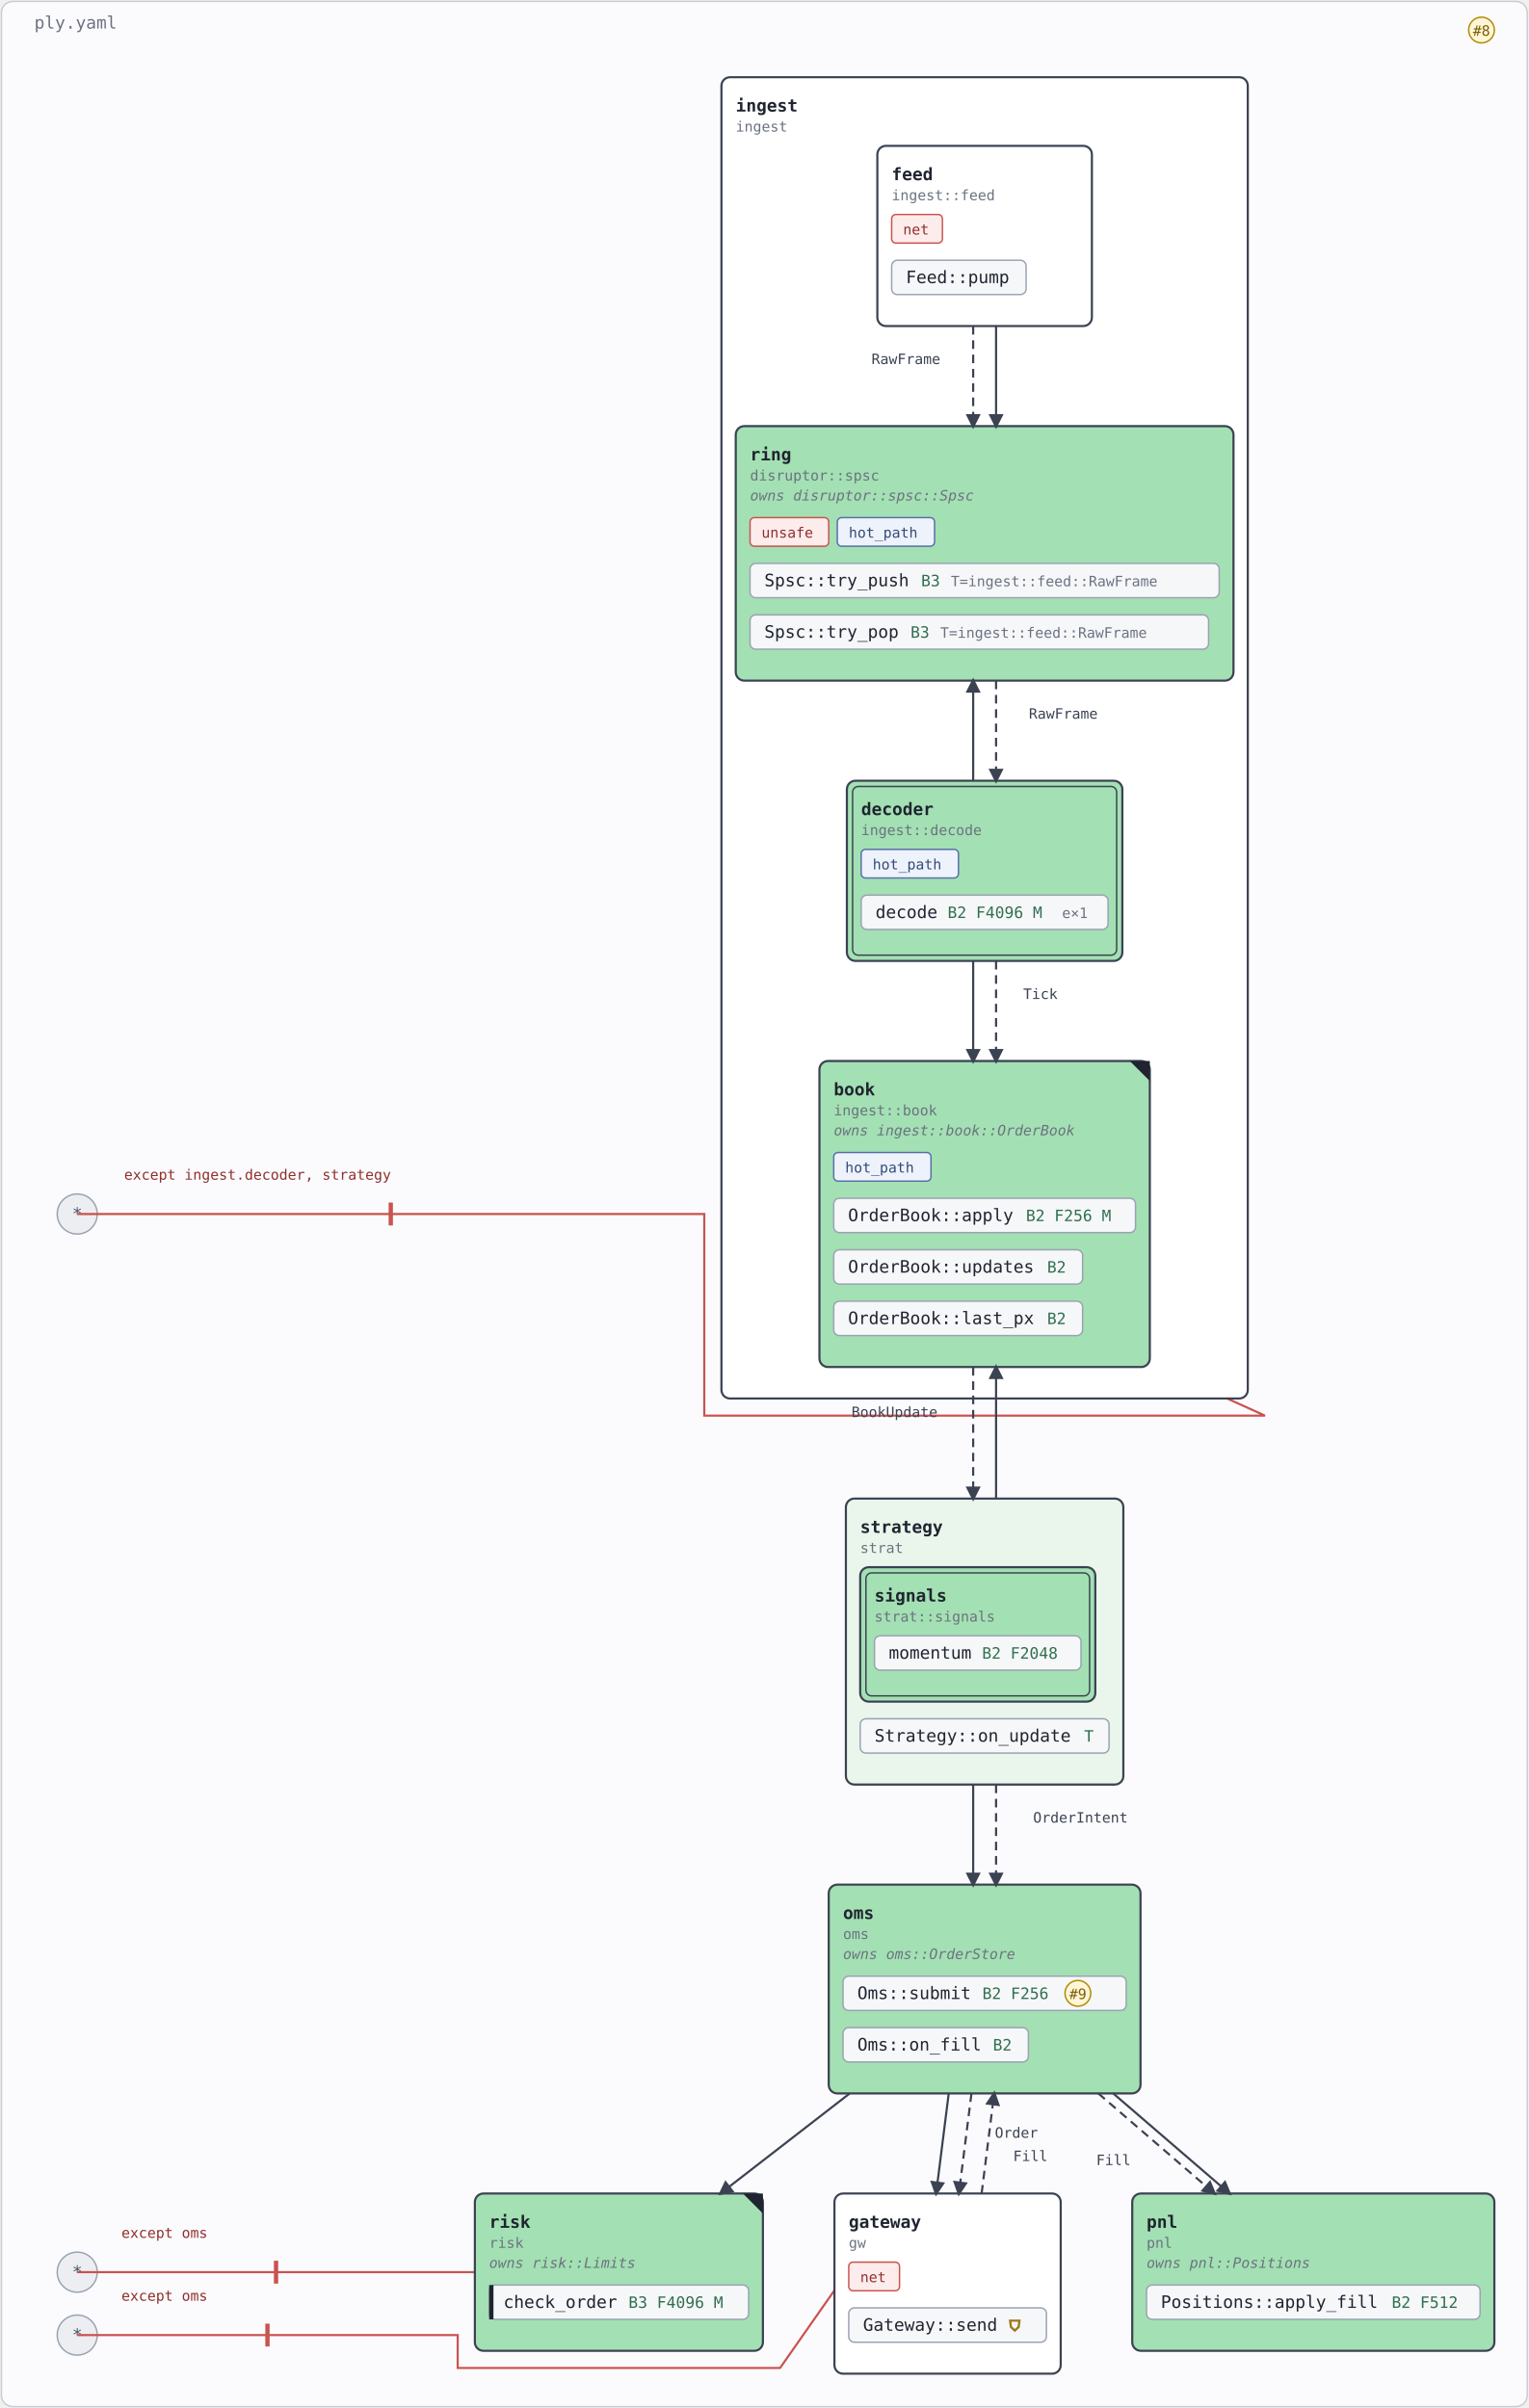
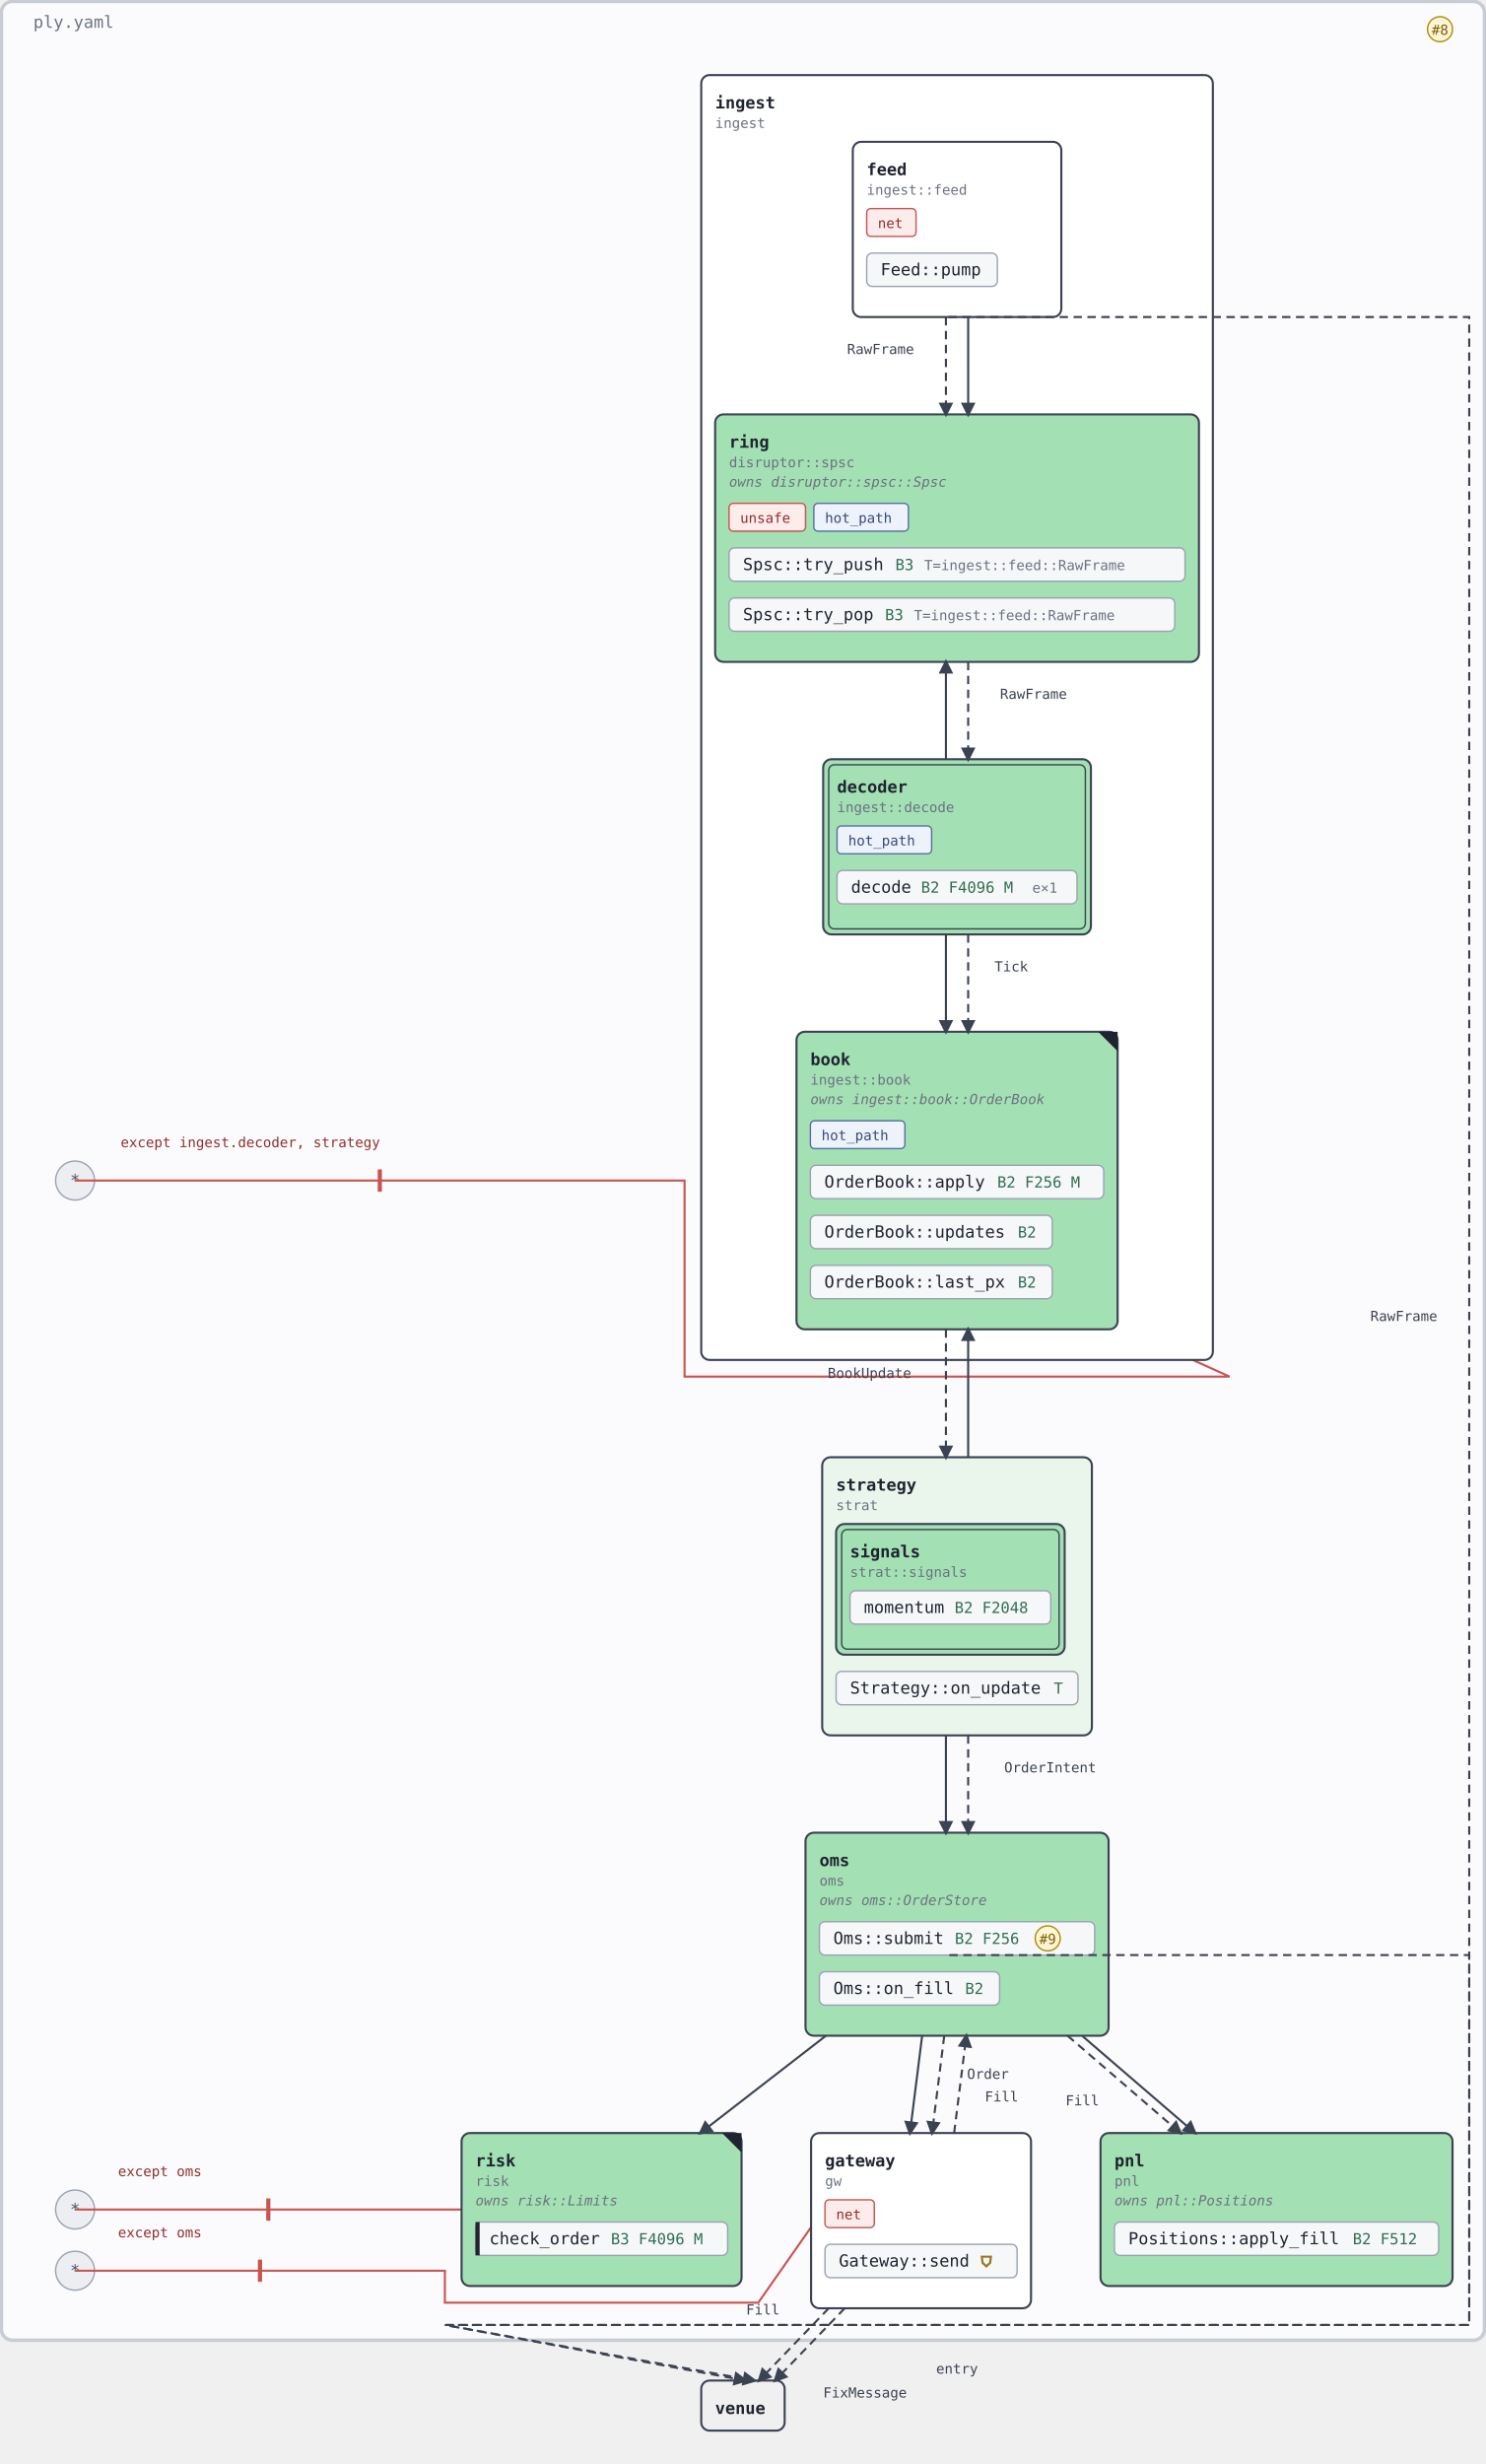
- <svg xmlns="http://www.w3.org/2000/svg" width="1068.8" height="1684.0" viewBox="0 0 1068.8 1684.0" font-family="monospace" font-size="12">
-   <style>.workspace-frame{fill:#fbfbfd;stroke:#c8ccd4}.workspace-title{fill:#6b7280}.component-box{stroke:#3b4252;stroke-width:1.5}.hollow-box{stroke-dasharray:6 4}.collapsed-stack{stroke:#3b4252;stroke-width:1.5}.pure-seal{fill:none;stroke:#3b4252}.strict-notch{fill:#1f2430}.component-name{fill:#1f2430;font-weight:bold}.component-anchor{fill:#6b7280;font-size:10px}.component-owns{fill:#6b7280;font-size:10px;font-style:italic}.ceiling-unclaimed{fill:#fff}.ceiling-tested{fill:#eaf6ec}.ceiling-fuzzed{fill:#cdeed3}.ceiling-bounded{fill:#a3e0b3}.ceiling-proved{fill:#78d194}.contract-mark{fill:#1f2430}.cap-badge rect{fill:#fdecec;stroke:#c9534f}.cap-badge text{fill:#8f2f2c;font-size:10px}.profile-tag rect{fill:#eef2fb;stroke:#5570a8}.profile-tag text{fill:#334b78;font-size:10px}.fn-chip-box{fill:#f6f7f9;stroke:#9aa2b1}.fn-chip-box-synth{fill:#ecdff5;stroke:#9aa2b1}.fn-name{fill:#1f2430}.fn-checks{fill:#2f6f4f;font-size:11px}.fn-check-with{fill:#6b7280;font-size:10px}.fn-examples{fill:#6b7280;font-size:10px}.fn-shield{fill:none;stroke:#9a7a1f;font-size:13px}.unresolved-pin circle,.registry-pin circle{fill:#fff6d8;stroke:#b08900}.pin-label{fill:#7a5c00;font-size:10px;text-anchor:middle}.edge-line{fill:none;stroke:#3b4252;stroke-width:1.5}.edge-label{fill:#3b4252;font-size:10px;text-anchor:middle}.deny-line{fill:none;stroke:#c9534f;stroke-width:1.5}.deny-bar{stroke:#c9534f;stroke-width:3}.deny-except{fill:#8f2f2c;font-size:10px;text-anchor:middle}.any-node circle{fill:#eceef2;stroke:#9aa2b1}.any-label{fill:#4b5563;text-anchor:middle}#arrow path{fill:#3b4252}</style>
+ <svg xmlns="http://www.w3.org/2000/svg" width="1068.8" height="1772.0" viewBox="0 0 1068.8 1772.0" font-family="monospace" font-size="12">
+   <style>.workspace-frame{fill:#fbfbfd;stroke:#c8ccd4;stroke-width:2.5}.workspace-title{fill:#6b7280}.component-box{stroke:#3b4252;stroke-width:1.5}.hollow-box{stroke-dasharray:6 4}.collapsed-stack{stroke:#3b4252;stroke-width:1.5}.pure-seal{fill:none;stroke:#3b4252}.strict-notch{fill:#1f2430}.component-name{fill:#1f2430;font-weight:bold}.component-anchor{fill:#6b7280;font-size:10px}.component-owns{fill:#6b7280;font-size:10px;font-style:italic}.ceiling-unclaimed{fill:#fff}.ceiling-tested{fill:#eaf6ec}.ceiling-fuzzed{fill:#cdeed3}.ceiling-bounded{fill:#a3e0b3}.ceiling-proved{fill:#78d194}.contract-mark{fill:#1f2430}.cap-badge rect{fill:#fdecec;stroke:#c9534f}.cap-badge text{fill:#8f2f2c;font-size:10px}.profile-tag rect{fill:#eef2fb;stroke:#5570a8}.profile-tag text{fill:#334b78;font-size:10px}.fn-chip-box{fill:#f6f7f9;stroke:#9aa2b1}.fn-chip-box-synth{fill:#ecdff5;stroke:#9aa2b1}.fn-name{fill:#1f2430}.fn-checks{fill:#2f6f4f;font-size:11px}.fn-check-with{fill:#6b7280;font-size:10px}.fn-examples{fill:#6b7280;font-size:10px}.fn-shield{fill:none;stroke:#9a7a1f;font-size:13px}.unresolved-pin circle,.registry-pin circle{fill:#fff6d8;stroke:#b08900}.pin-label{fill:#7a5c00;font-size:10px;text-anchor:middle}.edge-line{fill:none;stroke:#3b4252;stroke-width:1.5}.edge-label{fill:#3b4252;font-size:10px;text-anchor:middle}.deny-line{fill:none;stroke:#c9534f;stroke-width:1.5}.deny-bar{stroke:#c9534f;stroke-width:3}.deny-except{fill:#8f2f2c;font-size:10px;text-anchor:middle}.any-node circle{fill:#eceef2;stroke:#9aa2b1}.any-label{fill:#4b5563;text-anchor:middle}.external-box{fill:none;stroke:#3b4252;stroke-width:1.5}#arrow path{fill:#3b4252}</style>
  <defs>
    <marker id="arrow" viewBox="0 0 10 10" refX="8" refY="5" markerWidth="7" markerHeight="7" orient="auto-start-reverse">
      <path d="M 0 0 L 10 5 L 0 10 z" />
    </marker>
  </defs>
  <rect class="workspace-frame" x="1" y="1" width="1066.8" height="1682.0" rx="8" />
  <text class="workspace-title" x="24.0" y="20">ply.yaml</text>
  <g class="any-node">
    <circle cx="54.0" cy="849.0" r="14.0" />
    <text class="any-label" x="54.0" y="853.0">*</text>
  </g>
  <g class="deny-rule">
    <path class="deny-line" d="M 54.0 849.0 L 492.4 849.0 L 492.4 990.0 L 884.4 990.0 L 572.9 849.0" />
    <line class="deny-bar" x1="273.2" y1="841.0" x2="273.2" y2="857.0" />
    <text class="deny-except" x="180.1" y="825.0">except ingest.decoder, strategy</text>
  </g>
  <g class="any-node">
    <circle cx="54.0" cy="1589.0" r="14.0" />
    <text class="any-label" x="54.0" y="1593.0">*</text>
  </g>
  <g class="deny-rule">
    <path class="deny-line" d="M 54.0 1589.0 L 332.0 1589.0" />
    <line class="deny-bar" x1="193.0" y1="1581.0" x2="193.0" y2="1597.0" />
    <text class="deny-except" x="115.0" y="1565.0">except oms</text>
  </g>
  <g class="any-node">
    <circle cx="54.0" cy="1633.0" r="14.0" />
    <text class="any-label" x="54.0" y="1637.0">*</text>
  </g>
  <g class="deny-rule">
    <path class="deny-line" d="M 54.0 1633.0 L 320.0 1633.0 L 320.0 1656.0 L 545.4 1656.0 L 583.4 1601.7" />
    <line class="deny-bar" x1="187.0" y1="1625.0" x2="187.0" y2="1641.0" />
    <text class="deny-except" x="115.0" y="1609.0">except oms</text>
  </g>
  <g class="registry-pin">
    <circle cx="1035.8" cy="21.0" r="9.0" />
    <text class="pin-label" x="1035.8" y="25.0">#8</text>
  </g>
  <g transform="translate(504.4,54.0)">
    <g class="component" data-name="ingest">
      <rect class="component-box ceiling-unclaimed" x="0" y="0" width="368.0" height="924.0" rx="6" />
      <text class="component-name" x="10.0" y="24.0">ingest</text>
      <text class="component-anchor" x="10.0" y="38.0">ingest</text>
      <g transform="translate(109.0,48.0)">
        <g class="component" data-name="feed">
          <rect class="component-box ceiling-unclaimed" x="0" y="0" width="150.0" height="126.0" rx="6" />
          <text class="component-name" x="10.0" y="24.0">feed</text>
          <text class="component-anchor" x="10.0" y="38.0">ingest::feed</text>
          <g class="cap-badge">
            <rect x="10.0" y="48.0" width="35.5" height="20.0" rx="3" />
            <text x="18.0" y="62.0">net</text>
          </g>
          <g transform="translate(10.0,80.0)">
            <g class="fn-chip" data-fn="Feed::pump">
              <rect class="fn-chip-box" x="0" y="0" width="94.0" height="24.0" rx="4" />
              <text class="fn-name" x="10.0" y="16.0">Feed::pump</text>
            </g>
          </g>
        </g>
      </g>
      <g transform="translate(10.0,244.0)">
        <g class="component" data-name="ring">
          <rect class="component-box ceiling-bounded" x="0" y="0" width="348.0" height="178.0" rx="6" />
          <text class="component-name" x="10.0" y="24.0">ring</text>
          <text class="component-anchor" x="10.0" y="38.0">disruptor::spsc</text>
          <text class="component-owns" x="10.0" y="52.0">owns disruptor::spsc::Spsc</text>
          <g class="cap-badge">
            <rect x="10.0" y="64.0" width="55.0" height="20.0" rx="3" />
            <text x="18.0" y="78.0">unsafe</text>
          </g>
          <g class="profile-tag">
            <rect x="71.0" y="64.0" width="68.0" height="20.0" rx="3" />
            <text x="79.0" y="78.0">hot_path</text>
          </g>
          <g transform="translate(10.0,96.0)">
            <g class="fn-chip" data-fn="Spsc::try_push">
              <rect class="fn-chip-box" x="0" y="0" width="328.0" height="24.0" rx="4" />
              <text class="fn-name" x="10.0" y="16.0">Spsc::try_push</text>
              <text class="fn-checks" x="119.6" y="16.0">B3</text>
              <text class="fn-check-with" x="140.4" y="16.0">T=ingest::feed::RawFrame</text>
            </g>
          </g>
          <g transform="translate(10.0,132.0)">
            <g class="fn-chip" data-fn="Spsc::try_pop">
              <rect class="fn-chip-box" x="0" y="0" width="320.6" height="24.0" rx="4" />
              <text class="fn-name" x="10.0" y="16.0">Spsc::try_pop</text>
              <text class="fn-checks" x="112.2" y="16.0">B3</text>
              <text class="fn-check-with" x="133.0" y="16.0">T=ingest::feed::RawFrame</text>
            </g>
          </g>
        </g>
      </g>
      <g transform="translate(87.7,492.0)">
        <g class="component" data-name="decoder">
          <rect class="component-box ceiling-bounded" x="0" y="0" width="192.6" height="126.0" rx="6" />
          <rect class="pure-seal" x="4" y="4" width="184.6" height="118.0" rx="4" />
          <text class="component-name" x="10.0" y="24.0">decoder</text>
          <text class="component-anchor" x="10.0" y="38.0">ingest::decode</text>
          <g class="profile-tag">
            <rect x="10.0" y="48.0" width="68.0" height="20.0" rx="3" />
            <text x="18.0" y="62.0">hot_path</text>
          </g>
          <g transform="translate(10.0,80.0)">
            <g class="fn-chip" data-fn="decode">
              <rect class="fn-chip-box" x="0" y="0" width="172.6" height="24.0" rx="4" />
              <text class="fn-name" x="10.0" y="16.0">decode</text>
              <text class="fn-checks" x="60.4" y="16.0">B2 F4096 M</text>
              <text class="fn-examples" x="140.4" y="16.0">e×1</text>
            </g>
          </g>
        </g>
      </g>
      <g transform="translate(68.5,688.0)">
        <g class="component" data-name="book">
          <rect class="component-box ceiling-bounded" x="0" y="0" width="231.0" height="214.0" rx="6" />
          <path class="strict-notch" d="M 217.0 0 L 231.0 0 L 231.0 14.0 Z" />
          <text class="component-name" x="10.0" y="24.0">book</text>
          <text class="component-anchor" x="10.0" y="38.0">ingest::book</text>
          <text class="component-owns" x="10.0" y="52.0">owns ingest::book::OrderBook</text>
          <g class="profile-tag">
            <rect x="10.0" y="64.0" width="68.0" height="20.0" rx="3" />
            <text x="18.0" y="78.0">hot_path</text>
          </g>
          <g transform="translate(10.0,96.0)">
            <g class="fn-chip" data-fn="OrderBook::apply">
              <rect class="fn-chip-box" x="0" y="0" width="211.0" height="24.0" rx="4" />
              <text class="fn-name" x="10.0" y="16.0">OrderBook::apply</text>
              <text class="fn-checks" x="134.4" y="16.0">B2 F256 M</text>
            </g>
          </g>
          <g transform="translate(10.0,132.0)">
            <g class="fn-chip" data-fn="OrderBook::updates">
              <rect class="fn-chip-box" x="0" y="0" width="174.0" height="24.0" rx="4" />
              <text class="fn-name" x="10.0" y="16.0">OrderBook::updates</text>
              <text class="fn-checks" x="149.2" y="16.0">B2</text>
            </g>
          </g>
          <g transform="translate(10.0,168.0)">
            <g class="fn-chip" data-fn="OrderBook::last_px">
              <rect class="fn-chip-box" x="0" y="0" width="174.0" height="24.0" rx="4" />
              <text class="fn-name" x="10.0" y="16.0">OrderBook::last_px</text>
              <text class="fn-checks" x="149.2" y="16.0">B2</text>
            </g>
          </g>
        </g>
      </g>
    </g>
  </g>
  <g transform="translate(591.4,1048.0)">
    <g class="component" data-name="strategy">
      <rect class="component-box ceiling-tested" x="0" y="0" width="194.0" height="200.0" rx="6" />
      <text class="component-name" x="10.0" y="24.0">strategy</text>
      <text class="component-anchor" x="10.0" y="38.0">strat</text>
      <g transform="translate(10.0,48.0)">
        <g class="component" data-name="signals">
          <rect class="component-box ceiling-bounded" x="0" y="0" width="164.4" height="94.0" rx="6" />
          <rect class="pure-seal" x="4" y="4" width="156.4" height="86.0" rx="4" />
          <text class="component-name" x="10.0" y="24.0">signals</text>
          <text class="component-anchor" x="10.0" y="38.0">strat::signals</text>
          <g transform="translate(10.0,48.0)">
            <g class="fn-chip" data-fn="momentum">
              <rect class="fn-chip-box" x="0" y="0" width="144.4" height="24.0" rx="4" />
              <text class="fn-name" x="10.0" y="16.0">momentum</text>
              <text class="fn-checks" x="75.2" y="16.0">B2 F2048</text>
            </g>
          </g>
        </g>
      </g>
      <g transform="translate(10.0,154.0)">
        <g class="fn-chip" data-fn="Strategy::on_update">
          <rect class="fn-chip-box" x="0" y="0" width="174.0" height="24.0" rx="4" />
          <text class="fn-name" x="10.0" y="16.0">Strategy::on_update</text>
          <text class="fn-checks" x="156.6" y="16.0">T</text>
        </g>
      </g>
    </g>
  </g>
  <g transform="translate(332.0,1534.0)">
    <g class="component" data-name="risk">
      <rect class="component-box ceiling-bounded" x="0" y="0" width="201.4" height="110.0" rx="6" />
      <path class="strict-notch" d="M 187.4 0 L 201.4 0 L 201.4 14.0 Z" />
      <text class="component-name" x="10.0" y="24.0">risk</text>
      <text class="component-anchor" x="10.0" y="38.0">risk</text>
      <text class="component-owns" x="10.0" y="52.0">owns risk::Limits</text>
      <g transform="translate(10.0,64.0)">
        <g class="fn-chip" data-fn="check_order">
          <rect class="fn-chip-box" x="0" y="0" width="181.4" height="24.0" rx="4" />
          <rect class="contract-mark" x="0" y="0" width="3.0" height="24.0" />
          <text class="fn-name" x="10.0" y="16.0">check_order</text>
          <text class="fn-checks" x="97.4" y="16.0">B3 F4096 M</text>
        </g>
      </g>
    </g>
  </g>
  <g transform="translate(579.4,1318.0)">
    <g class="component" data-name="oms">
      <rect class="component-box ceiling-bounded" x="0" y="0" width="218.0" height="146.0" rx="6" />
      <text class="component-name" x="10.0" y="24.0">oms</text>
      <text class="component-anchor" x="10.0" y="38.0">oms</text>
      <text class="component-owns" x="10.0" y="52.0">owns oms::OrderStore</text>
      <g transform="translate(10.0,64.0)">
        <g class="fn-chip" data-fn="Oms::submit">
          <rect class="fn-chip-box" x="0" y="0" width="198.0" height="24.0" rx="4" />
          <text class="fn-name" x="10.0" y="16.0">Oms::submit</text>
          <text class="fn-checks" x="97.4" y="16.0">B2 F256</text>
          <g class="unresolved-pin">
            <circle cx="164.2" cy="12.0" r="9.0" />
            <text class="pin-label" x="164.2" y="16.0">#9</text>
          </g>
        </g>
      </g>
      <g transform="translate(10.0,100.0)">
        <g class="fn-chip" data-fn="Oms::on_fill">
          <rect class="fn-chip-box" x="0" y="0" width="129.6" height="24.0" rx="4" />
          <text class="fn-name" x="10.0" y="16.0">Oms::on_fill</text>
          <text class="fn-checks" x="104.8" y="16.0">B2</text>
        </g>
      </g>
    </g>
  </g>
  <g transform="translate(583.4,1534.0)">
    <g class="component" data-name="gateway">
      <rect class="component-box ceiling-unclaimed" x="0" y="0" width="158.2" height="126.0" rx="6" />
      <text class="component-name" x="10.0" y="24.0">gateway</text>
      <text class="component-anchor" x="10.0" y="38.0">gw</text>
      <g class="cap-badge">
        <rect x="10.0" y="48.0" width="35.5" height="20.0" rx="3" />
        <text x="18.0" y="62.0">net</text>
      </g>
      <g transform="translate(10.0,80.0)">
        <g class="fn-chip" data-fn="Gateway::send">
          <rect class="fn-chip-box" x="0" y="0" width="138.2" height="24.0" rx="4" />
          <text class="fn-name" x="10.0" y="16.0">Gateway::send</text>
          <g class="fn-shield">
            <text x="112.2" y="16.0">⛉</text>
          </g>
        </g>
      </g>
    </g>
  </g>
  <g transform="translate(791.6,1534.0)">
    <g class="component" data-name="pnl">
      <rect class="component-box ceiling-bounded" x="0" y="0" width="253.2" height="110.0" rx="6" />
      <text class="component-name" x="10.0" y="24.0">pnl</text>
      <text class="component-anchor" x="10.0" y="38.0">pnl</text>
      <text class="component-owns" x="10.0" y="52.0">owns pnl::Positions</text>
      <g transform="translate(10.0,64.0)">
        <g class="fn-chip" data-fn="Positions::apply_fill">
          <rect class="fn-chip-box" x="0" y="0" width="233.2" height="24.0" rx="4" />
          <text class="fn-name" x="10.0" y="16.0">Positions::apply_fill</text>
          <text class="fn-checks" x="171.4" y="16.0">B2 F512</text>
        </g>
      </g>
    </g>
  </g>
  <g class="edge-call">
    <path class="edge-line" d="M 696.4 228.0 L 696.4 298.0" marker-end="url(#arrow)" />
  </g>
  <g class="edge-call">
    <path class="edge-line" d="M 680.4 546.0 L 680.4 476.0" marker-end="url(#arrow)" />
  </g>
  <g class="edge-call">
    <path class="edge-line" d="M 680.4 672.0 L 680.4 742.0" marker-end="url(#arrow)" />
  </g>
  <g class="edge-flow">
    <path class="edge-line" stroke-dasharray="6 4" d="M 680.4 228.0 L 680.4 298.0" marker-end="url(#arrow)" />
    <text class="edge-label" x="633.4" y="254.6">RawFrame</text>
  </g>
  <g class="edge-flow">
    <path class="edge-line" stroke-dasharray="6 4" d="M 696.4 476.0 L 696.4 546.0" marker-end="url(#arrow)" />
    <text class="edge-label" x="743.4" y="502.6">RawFrame</text>
  </g>
  <g class="edge-flow">
    <path class="edge-line" stroke-dasharray="6 4" d="M 696.4 672.0 L 696.4 742.0" marker-end="url(#arrow)" />
    <text class="edge-label" x="727.4" y="698.6">Tick</text>
  </g>
  <g class="edge-call">
    <path class="edge-line" d="M 696.4 1048.0 L 696.4 956.0" marker-end="url(#arrow)" />
  </g>
  <g class="edge-call">
    <path class="edge-line" d="M 680.4 1248.0 L 680.4 1318.0" marker-end="url(#arrow)" />
  </g>
  <g class="edge-call">
    <path class="edge-line" d="M 594.1 1464.0 L 503.7 1534.0" marker-end="url(#arrow)" />
  </g>
  <g class="edge-call">
    <path class="edge-line" d="M 663.3 1464.0 L 654.5 1534.0" marker-end="url(#arrow)" />
  </g>
  <g class="edge-call">
    <path class="edge-line" d="M 778.3 1464.0 L 859.6 1534.0" marker-end="url(#arrow)" />
  </g>
  <g class="edge-flow">
    <path class="edge-line" stroke-dasharray="6 4" d="M 680.4 956.0 L 680.4 1048.0" marker-end="url(#arrow)" />
    <text class="edge-label" x="625.4" y="991.0">BookUpdate</text>
  </g>
  <g class="edge-flow">
    <path class="edge-line" stroke-dasharray="6 4" d="M 696.4 1248.0 L 696.4 1318.0" marker-end="url(#arrow)" />
    <text class="edge-label" x="755.4" y="1274.6">OrderIntent</text>
  </g>
  <g class="edge-flow">
    <path class="edge-line" stroke-dasharray="6 4" d="M 679.2 1464.0 L 670.4 1534.0" marker-end="url(#arrow)" />
    <text class="edge-label" x="710.6" y="1495.0">Order</text>
  </g>
  <g class="edge-flow">
    <path class="edge-line" stroke-dasharray="6 4" d="M 686.3 1534.0 L 695.1 1464.0" marker-end="url(#arrow)" />
    <text class="edge-label" x="720.4" y="1511.3">Fill</text>
  </g>
  <g class="edge-flow">
    <path class="edge-line" stroke-dasharray="6 4" d="M 767.9 1464.0 L 849.1 1534.0" marker-end="url(#arrow)" />
    <text class="edge-label" x="778.5" y="1514.1">Fill</text>
  </g>
+   <g class="edge-flow">
+     <path class="edge-line" stroke-dasharray="6 4" d="M 607.6 1660.0 L 557.5 1712.0" marker-end="url(#arrow)" />
+     <text class="edge-label" x="622.2" y="1724.2">FixMessage</text>
+   </g>
+   <g class="edge-flow">
+     <path class="edge-line" stroke-dasharray="6 4" d="M 596.1 1660.0 L 546.0 1712.0" marker-end="url(#arrow)" />
+     <text class="edge-label" x="548.7" y="1664.5">Fill</text>
+   </g>
+   <g class="edge-flow">
+     <path class="edge-line" stroke-dasharray="6 4" d="M 682.2 228.0 L 1056.8 228.0 L 1056.8 1672.0 L 320.0 1672.0 L 536.2 1712.0" marker-end="url(#arrow)" />
+     <text class="edge-label" x="1009.8" y="950.0">RawFrame</text>
+   </g>
+   <g class="edge-entry">
+     <path class="edge-line" stroke-dasharray="6 4" d="M 682.9 1406.0 L 1056.8 1406.0 L 1056.8 1672.0 L 320.0 1672.0 L 542.7 1712.0" marker-end="url(#arrow)" />
+     <text class="edge-label" x="688.4" y="1707.0">entry</text>
+   </g>
+   <g transform="translate(504.4,1712.0)">
+     <g class="external" data-name="venue">
+       <rect class="external-box" x="0" y="0" width="60.0" height="36.0" rx="6" />
+       <text class="component-name" x="10.0" y="24.0">venue</text>
+     </g>
+   </g>
</svg>
